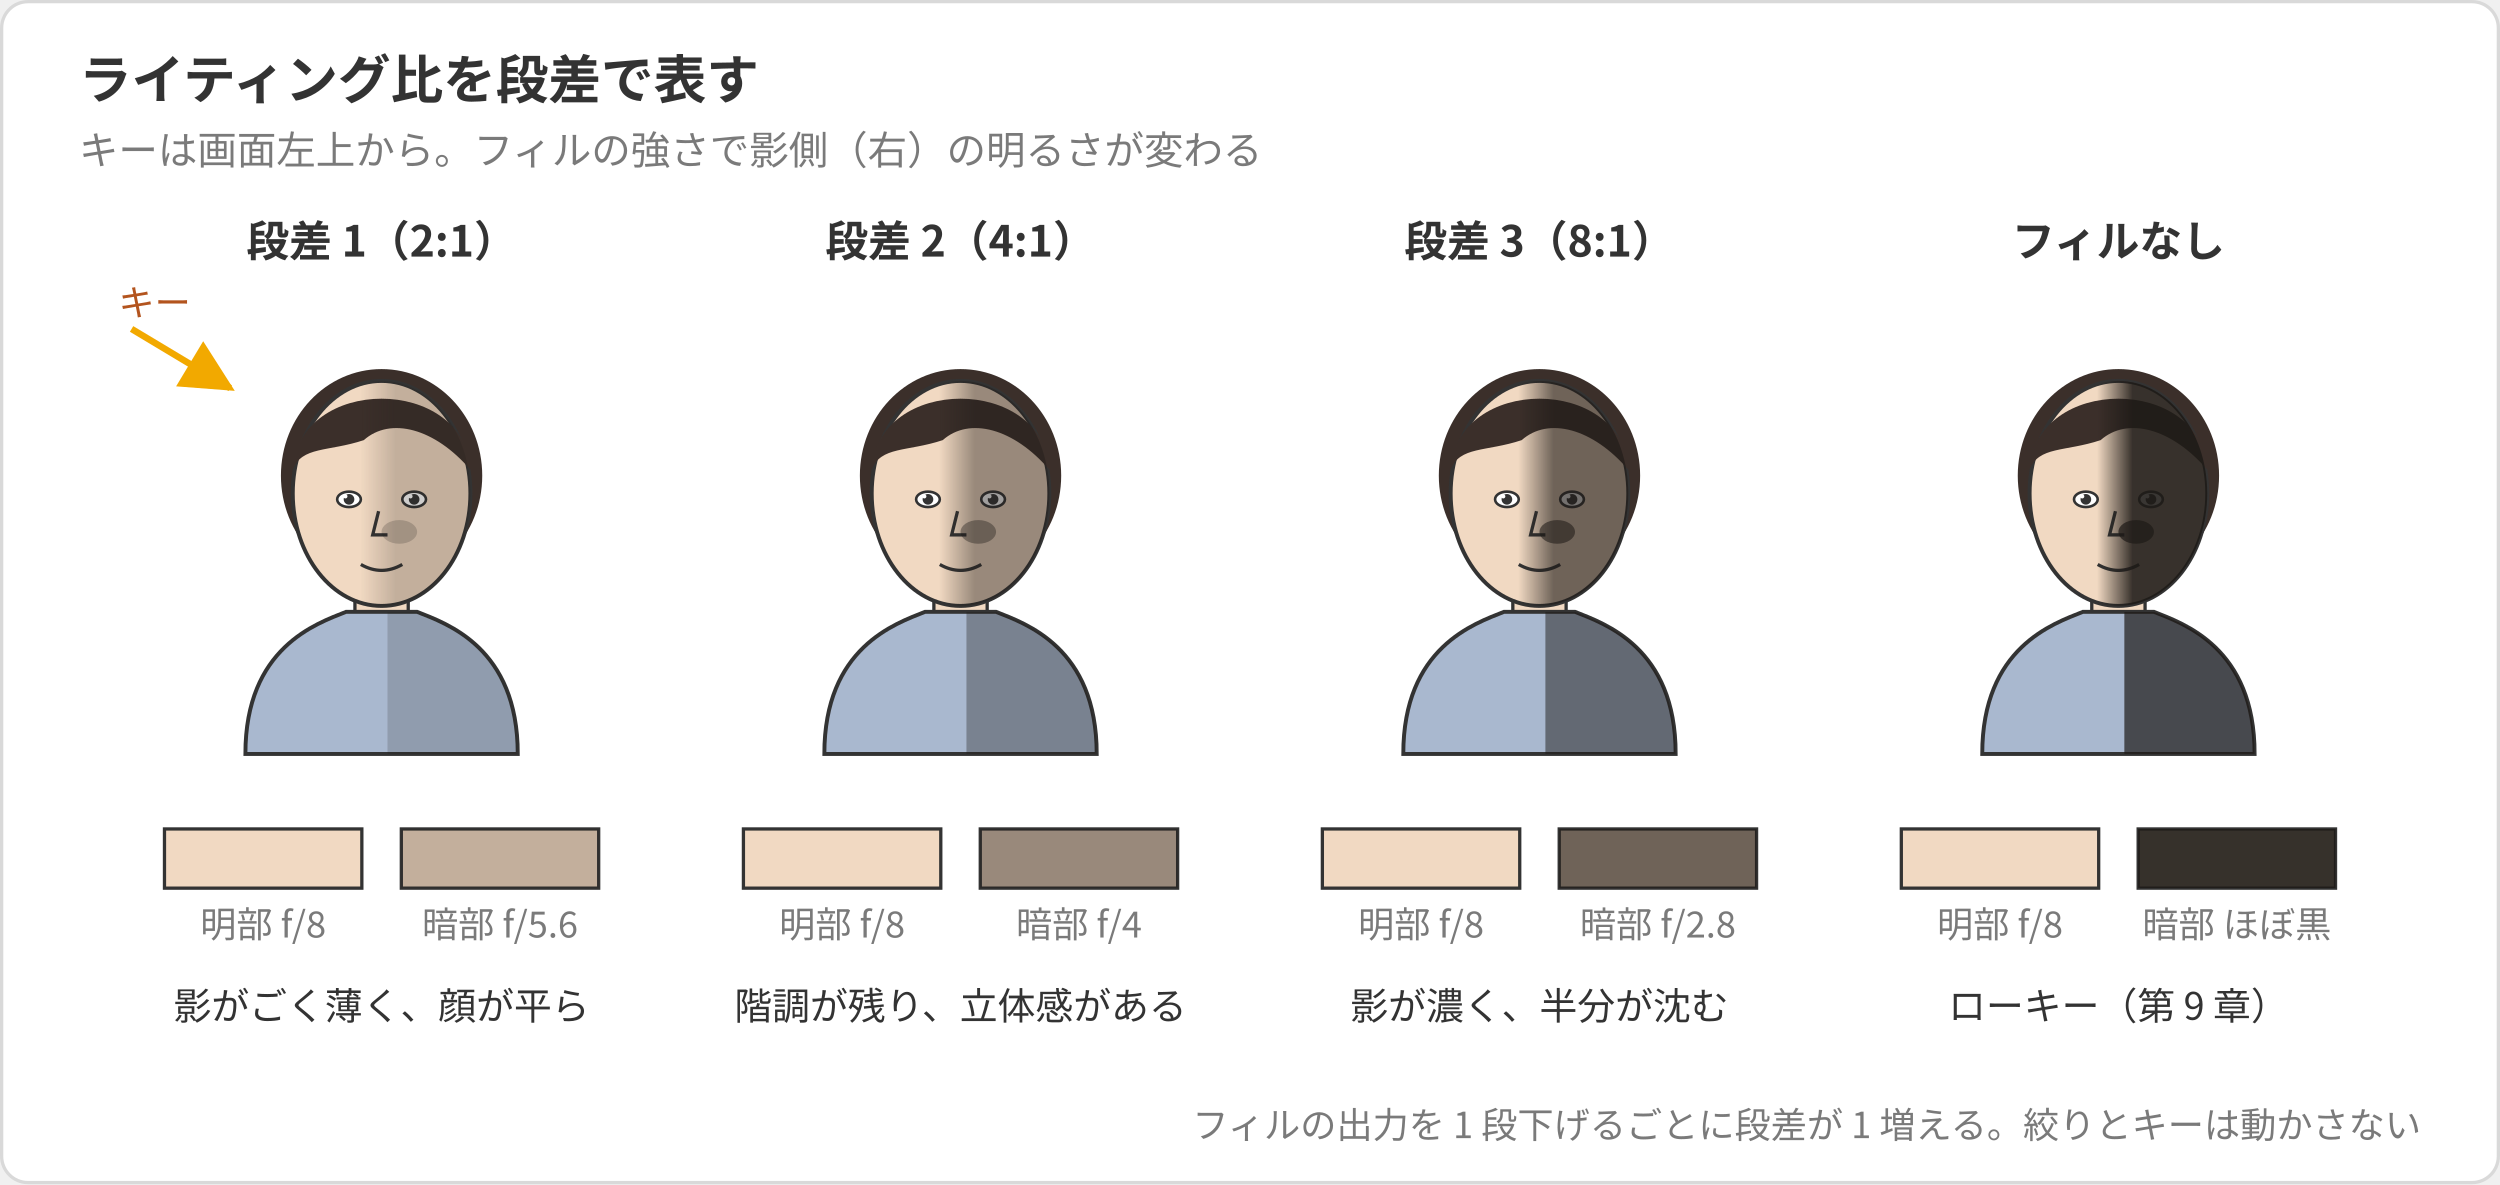
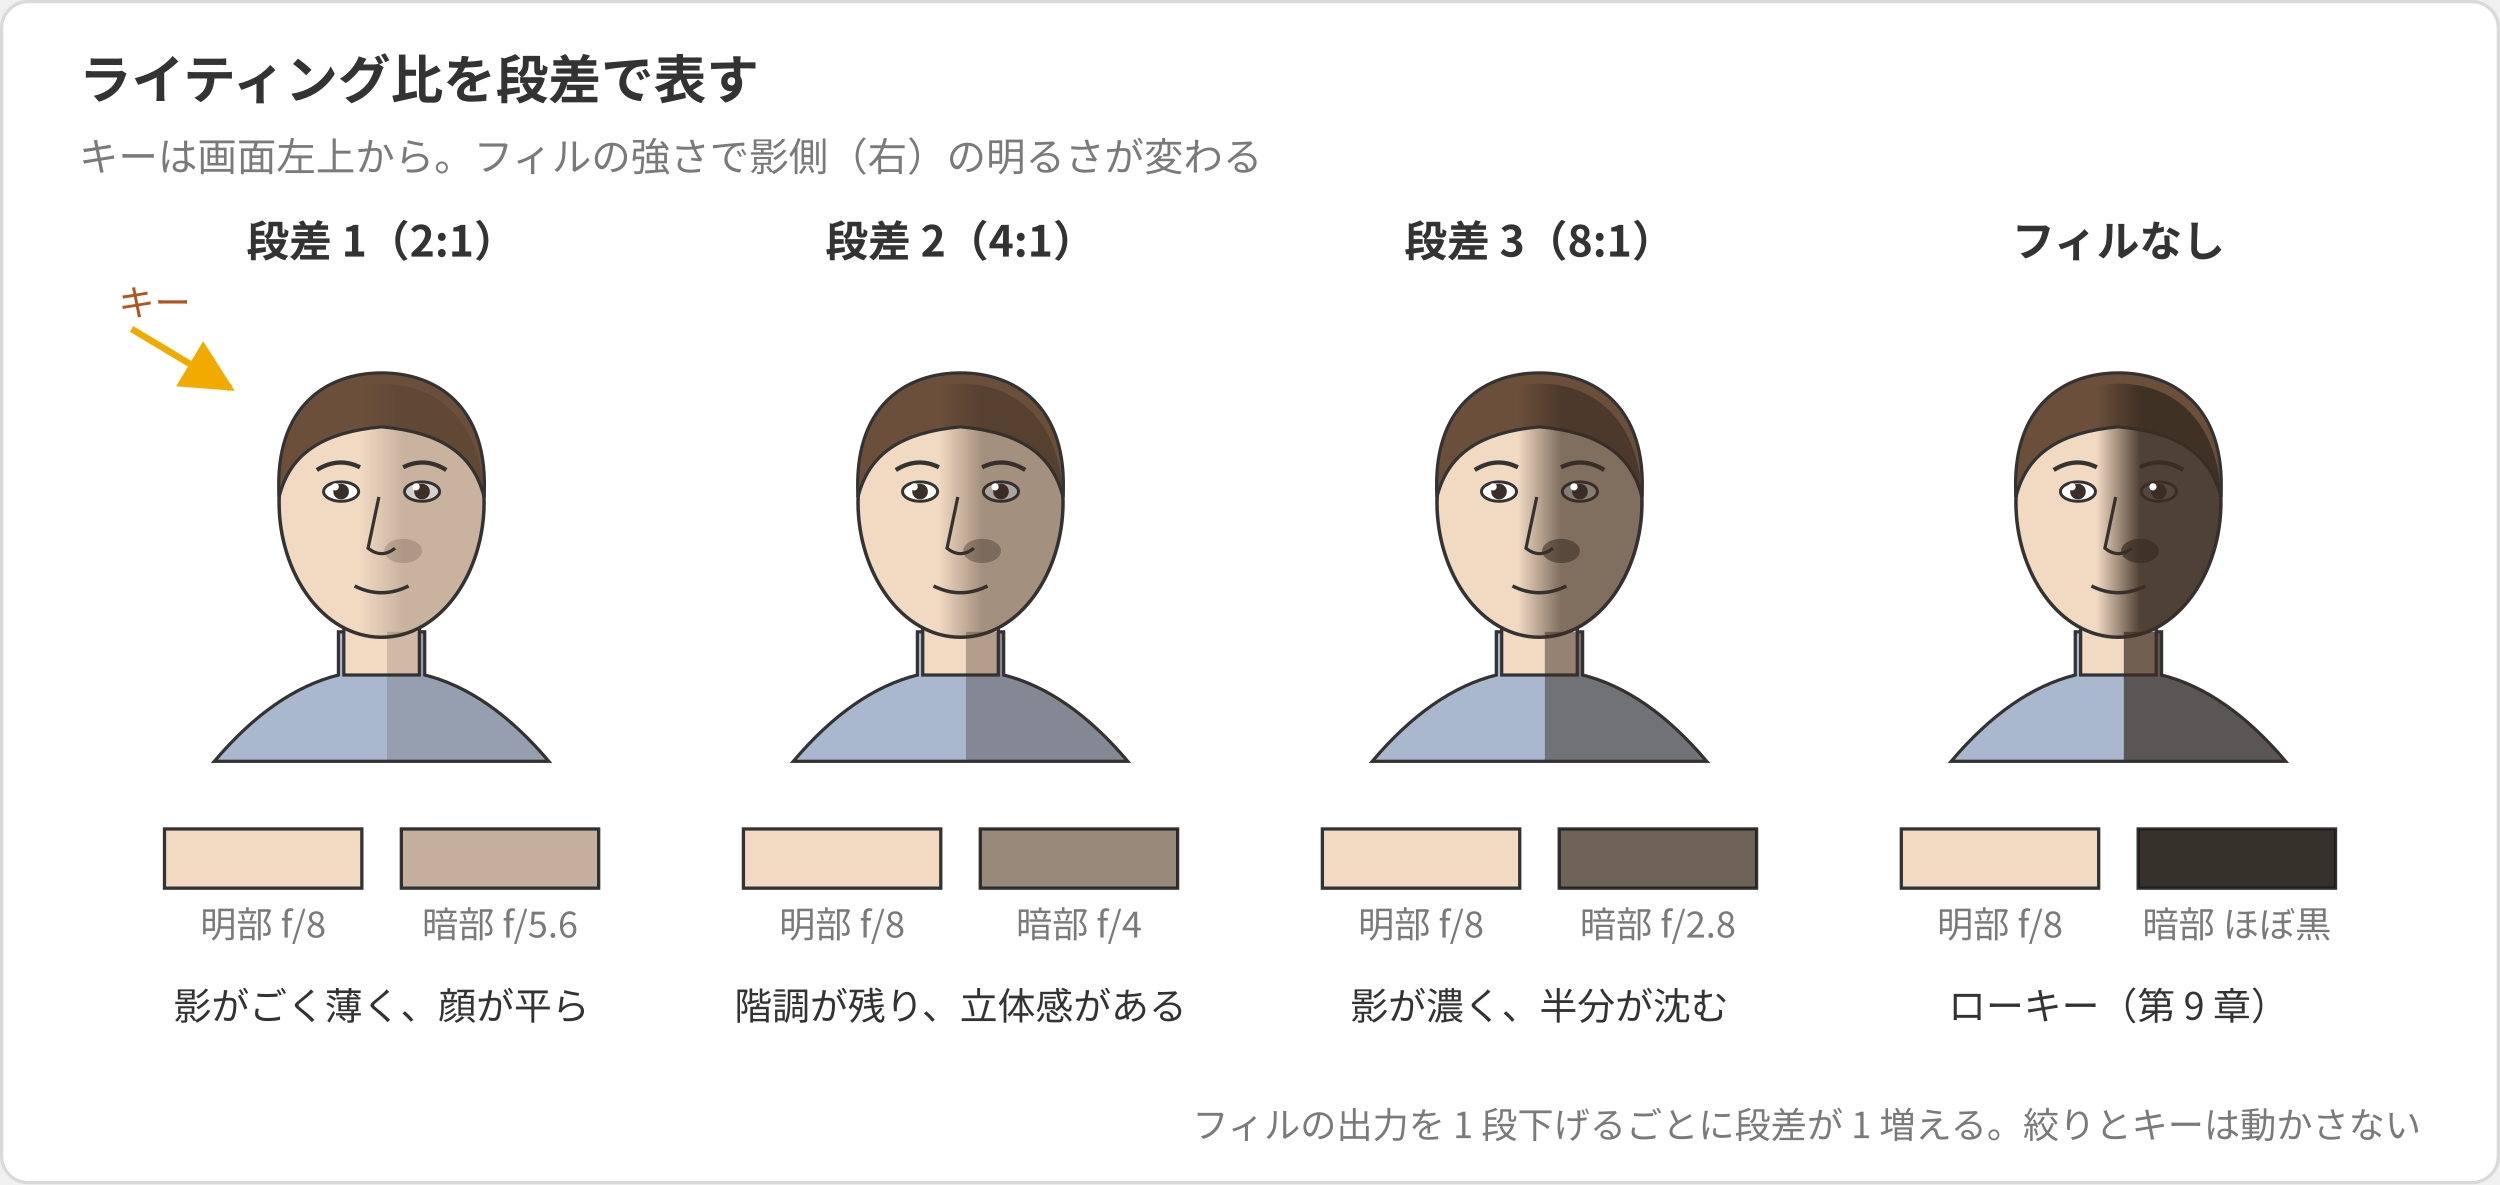
<svg xmlns="http://www.w3.org/2000/svg" viewBox="0 0 760 360" width="760" height="360" role="img" aria-label="ライティング比を段差で表す">
  <defs>
-     <marker id="arrow" viewBox="0 0 10 10" refX="9" refY="5" markerWidth="8" markerHeight="8" orient="auto-start-reverse">
-       <path d="M0,0 L10,5 L0,10 Z" fill="#7a7a7a" />
-     </marker>
-     <marker id="arrow-ink" viewBox="0 0 10 10" refX="9" refY="5" markerWidth="8" markerHeight="8" orient="auto-start-reverse">
-       <path d="M0,0 L10,5 L0,10 Z" fill="#333333" />
-     </marker>
-     <marker id="arrow-light" viewBox="0 0 10 10" refX="9" refY="5" markerWidth="8" markerHeight="8" orient="auto-start-reverse">
-       <path d="M0,0 L10,5 L0,10 Z" fill="#f2a900" />
-     </marker>
-     <marker id="arrow-brown" viewBox="0 0 10 10" refX="9" refY="5" markerWidth="8" markerHeight="8" orient="auto-start-reverse">
-       <path d="M0,0 L10,5 L0,10 Z" fill="#b3541e" />
-     </marker>
    <filter id="blur" x="-30%" y="-30%" width="160%" height="160%">
      <feGaussianBlur stdDeviation="4" />
    </filter>
+     <clipPath id="face1">
+       <path d="M0,-48 C24,-48 38,-30 38,-4 C38,22 22,46 0,46 C-22,46 -38,22 -38,-4 C-38,-30 -24,-48 0,-48 Z" />
+     </clipPath>
+     <clipPath id="body2">
+       <path d="M-62,92 Q-40,66 -16,60 L-16,44 L16,44 L16,60 Q40,66 62,92 Z" />
+     </clipPath>
+     <linearGradient id="grad3" x1="0" y1="0" x2="1" y2="0">
+       <stop offset="0.4" stop-color="#3a2c22" stop-opacity="0" />
+       <stop offset="0.6" stop-color="#3a2c22" stop-opacity="0.22" />
+       <stop offset="1" stop-color="#3a2c22" stop-opacity="0.22" />
+     </linearGradient>
+     <clipPath id="face4">
+       <path d="M0,-48 C24,-48 38,-30 38,-4 C38,22 22,46 0,46 C-22,46 -38,22 -38,-4 C-38,-30 -24,-48 0,-48 Z" />
+     </clipPath>
+     <clipPath id="body5">
+       <path d="M-62,92 Q-40,66 -16,60 L-16,44 L16,44 L16,60 Q40,66 62,92 Z" />
+     </clipPath>
+     <linearGradient id="grad6" x1="0" y1="0" x2="1" y2="0">
+       <stop offset="0.4" stop-color="#3a2c22" stop-opacity="0" />
+       <stop offset="0.6" stop-color="#3a2c22" stop-opacity="0.42" />
+       <stop offset="1" stop-color="#3a2c22" stop-opacity="0.42" />
+     </linearGradient>
+     <clipPath id="face7">
+       <path d="M0,-48 C24,-48 38,-30 38,-4 C38,22 22,46 0,46 C-22,46 -38,22 -38,-4 C-38,-30 -24,-48 0,-48 Z" />
+     </clipPath>
+     <clipPath id="body8">
+       <path d="M-62,92 Q-40,66 -16,60 L-16,44 L16,44 L16,60 Q40,66 62,92 Z" />
+     </clipPath>
+     <linearGradient id="grad9" x1="0" y1="0" x2="1" y2="0">
+       <stop offset="0.4" stop-color="#3a2c22" stop-opacity="0" />
+       <stop offset="0.6" stop-color="#3a2c22" stop-opacity="0.62" />
+       <stop offset="1" stop-color="#3a2c22" stop-opacity="0.62" />
+     </linearGradient>
+     <clipPath id="face10">
+       <path d="M0,-48 C24,-48 38,-30 38,-4 C38,22 22,46 0,46 C-22,46 -38,22 -38,-4 C-38,-30 -24,-48 0,-48 Z" />
+     </clipPath>
+     <clipPath id="body11">
+       <path d="M-62,92 Q-40,66 -16,60 L-16,44 L16,44 L16,60 Q40,66 62,92 Z" />
+     </clipPath>
+     <linearGradient id="grad12" x1="0" y1="0" x2="1" y2="0">
+       <stop offset="0.4" stop-color="#3a2c22" stop-opacity="0" />
+       <stop offset="0.6" stop-color="#3a2c22" stop-opacity="0.88" />
+       <stop offset="1" stop-color="#3a2c22" stop-opacity="0.88" />
+     </linearGradient>
+     <marker id="arrow13" viewBox="0 0 10 10" refX="9" refY="5" markerWidth="8" markerHeight="8" orient="auto-start-reverse">
+       <path d="M0,0 L10,5 L0,10 Z" fill="#f2a900" />
+     </marker>
  </defs>
  <rect x="0.5" y="0.5" width="759" height="359" rx="8" fill="#ffffff" stroke="#d9d9d9" />
  <text x="24.0" y="30.0" font-family="'Noto Sans JP','Noto Sans CJK JP','Hiragino Sans','Yu Gothic','Meiryo',sans-serif" font-size="16" text-anchor="start" fill="#333333" font-weight="bold">
    <tspan x="24.0" dy="0">ライティング比を段差で表す</tspan>
  </text>
-   <text x="24.0" y="50.0" font-family="'Noto Sans JP','Noto Sans CJK JP','Hiragino Sans','Yu Gothic','Meiryo',sans-serif" font-size="12" text-anchor="start" fill="#7a7a7a" font-weight="normal">
+   <text x="24.0" y="52.0" font-family="'Noto Sans JP','Noto Sans CJK JP','Hiragino Sans','Yu Gothic','Meiryo',sans-serif" font-size="12" text-anchor="start" fill="#7a7a7a" font-weight="normal">
    <tspan x="24.0" dy="0">キーは画面左上から。フィルの強さで影側（右）の明るさが変わる</tspan>
  </text>
  <text x="116.0" y="78.0" font-family="'Noto Sans JP','Noto Sans CJK JP','Hiragino Sans','Yu Gothic','Meiryo',sans-serif" font-size="13" text-anchor="middle" fill="#333333" font-weight="bold">
    <tspan x="116.0" dy="0">段差 1（2:1）</tspan>
  </text>
-   <g transform="translate(116.0,150.0)">
-     <defs>
-       <clipPath id="facer0">
-         <ellipse cx="0" cy="0" rx="27.0" ry="34.2" />
-       </clipPath>
-       <linearGradient id="gradr0" x1="0" y1="0" x2="1" y2="0">
-         <stop offset="0.38" stop-color="#1e1a17" stop-opacity="0" />
-         <stop offset="0.58" stop-color="#1e1a17" stop-opacity="0.22" />
-         <stop offset="1" stop-color="#1e1a17" stop-opacity="0.22" />
-       </linearGradient>
-       <clipPath id="bodyr0">
-         <path d="M-41.4,79.2 C-41.4,46.8 -19.8,39.6 -10.8,36.0 L10.8,36.0 C19.8,39.6 41.4,46.8 41.4,79.2 Z" />
-       </clipPath>
-     </defs>
-     <rect x="-8.1" y="25.2" width="16.2" height="14.4" fill="#f1d9c2" stroke="#333333" stroke-width="1" />
-     <path d="M-41.4,79.2 C-41.4,46.8 -19.8,39.6 -10.8,36.0 L10.8,36.0 C19.8,39.6 41.4,46.8 41.4,79.2 Z" fill="#a9b8cf" stroke="#333333" stroke-width="1.2" />
-     <ellipse cx="0" cy="-5.4" rx="30.6" ry="32.4" fill="#3b2f2a" />
-     <ellipse cx="0" cy="0" rx="27.0" ry="34.2" fill="#f1d9c2" stroke="#333333" stroke-width="1.2" />
-     <path d="M-27.0,-7.2 C-25.2,-36.0 25.2,-36.0 27.0,-7.2 C16.2,-19.8 2.7,-23.4 -5.4,-16.2 C-16.2,-12.6 -24.3,-14.4 -27.0,-7.2 Z" fill="#3b2f2a" />
-     <ellipse cx="-9.9" cy="1.8" rx="3.6" ry="2.34" fill="#fff" stroke="#333333" stroke-width="0.8" />
-     <circle cx="-9.9" cy="1.8" r="1.62" fill="#333333" />
-     <circle cx="-11.0" cy="0.9" r="0.63" fill="#fff" />
-     <ellipse cx="9.9" cy="1.8" rx="3.6" ry="2.34" fill="#fff" stroke="#333333" stroke-width="0.8" />
-     <circle cx="9.9" cy="1.8" r="1.62" fill="#333333" />
-     <circle cx="8.8" cy="0.9" r="0.63" fill="#fff" />
-     <path d="M-0.9,5.4 L-2.7,12.6 L1.8,12.6" fill="none" stroke="#333333" stroke-width="1" />
-     <path d="M-6.3,21.6 Q0,25.2 6.3,21.6" fill="none" stroke="#333333" stroke-width="1" />
-     <ellipse cx="5.4" cy="11.7" rx="5.4" ry="3.6" fill="#1e1a17" opacity="0.20" />
-     <rect x="-27.0" y="-34.2" width="54.0" height="68.4" fill="url(#gradr0)" clip-path="url(#facer0)" />
-     <rect x="1.8" y="36.0" width="41.4" height="45.0" fill="#1e1a17" opacity="0.18" clip-path="url(#bodyr0)" />
-   </g>
-   <rect x="50.0" y="252" width="60" height="18" fill="#f1d9c2" stroke="#333333" stroke-width="1" />
-   <rect x="122.0" y="252" width="60" height="18" fill="#f1d9c2" stroke="#333333" stroke-width="1" />
-   <rect x="122.0" y="252" width="60" height="18" fill="#1e1a17" opacity="0.22" />
+   <g transform="translate(116.0,156.0) scale(0.82)">
+     <path d="M-62,92 Q-40,66 -16,60 L-16,44 L16,44 L16,60 Q40,66 62,92 Z" fill="#a9b8cf" stroke="#333333" stroke-width="1.2" />
+     <rect x="-14" y="30" width="28" height="30" fill="#f1d9c2" stroke="#333333" stroke-width="1.2" />
+     <path d="M0,-48 C24,-48 38,-30 38,-4 C38,22 22,46 0,46 C-22,46 -38,22 -38,-4 C-38,-30 -24,-48 0,-48 Z" fill="#f1d9c2" stroke="#333333" stroke-width="1.3" />
+     <path d="M-38,-6 C-40,-40 -20,-52 0,-52 C20,-52 40,-40 38,-6 C34,-22 22,-30 0,-32 C-22,-30 -34,-22 -38,-6 Z" fill="#6b4f3a" stroke="#333333" stroke-width="1.2" />
+     <path d="M-24,-16 Q-16,-21 -8,-17" fill="none" stroke="#333333" stroke-width="1.6" />
+     <path d="M8,-17 Q16,-21 24,-16" fill="none" stroke="#333333" stroke-width="1.6" />
+     <ellipse cx="-15" cy="-8" rx="6.5" ry="3.6" fill="#fff" stroke="#333333" stroke-width="1.1" />
+     <circle cx="-15" cy="-8" r="2.9" fill="#3b2f2a" />
+     <ellipse cx="15" cy="-8" rx="6.5" ry="3.6" fill="#fff" stroke="#333333" stroke-width="1.1" />
+     <circle cx="15" cy="-8" r="2.9" fill="#3b2f2a" />
+     <path d="M-1,-6 L-5,13 Q0,17 5,13" fill="none" stroke="#333333" stroke-width="1.2" />
+     <path d="M-10,27 Q0,32 10,27" fill="none" stroke="#333333" stroke-width="1.3" />
+   </g>
+   <g clip-path="url(#face1)" transform="translate(116.0,156.0) scale(0.82)">
+     <rect x="-40" y="-60" width="80" height="120" fill="url(#grad3)" />
+     <ellipse cx="8" cy="14" rx="7" ry="4.5" fill="#3a2c22" opacity="0.20" />
+   </g>
+   <g clip-path="url(#body2)" transform="translate(116.0,156.0) scale(0.82)">
+     <rect x="2" y="40" width="70" height="60" fill="#3a2c22" opacity="0.18" />
+   </g>
+   <circle cx="101.9" cy="148.0" r="1.1" fill="#fff" />
+   <circle cx="126.5" cy="148.0" r="1.1" fill="#fff" />
+   <rect x="50.0" y="252.0" width="60.0" height="18.0" rx="0" fill="#f1d9c2" stroke="#333333" stroke-width="1" />
+   <rect x="122.0" y="252.0" width="60.0" height="18.0" rx="0" fill="#f1d9c2" stroke="#333333" stroke-width="1" />
+   <rect x="122.0" y="252.0" width="60.0" height="18.0" rx="0" fill="#1e1a17" stroke="none" stroke-width="0" opacity="0.22" />
  <text x="80.0" y="285.0" font-family="'Noto Sans JP','Noto Sans CJK JP','Hiragino Sans','Yu Gothic','Meiryo',sans-serif" font-size="11" text-anchor="middle" fill="#7a7a7a" font-weight="normal">
    <tspan x="80.0" dy="0">明部 f/8</tspan>
  </text>
  <text x="152.0" y="285.0" font-family="'Noto Sans JP','Noto Sans CJK JP','Hiragino Sans','Yu Gothic','Meiryo',sans-serif" font-size="11" text-anchor="middle" fill="#7a7a7a" font-weight="normal">
    <tspan x="152.0" dy="0">暗部 f/5.6</tspan>
  </text>
  <text x="116.0" y="310.0" font-family="'Noto Sans JP','Noto Sans CJK JP','Hiragino Sans','Yu Gothic','Meiryo',sans-serif" font-size="11.5" text-anchor="middle" fill="#333333" font-weight="normal">
    <tspan x="116.0" dy="0">影がごく薄く、顔が平ら</tspan>
  </text>
  <text x="292.0" y="78.0" font-family="'Noto Sans JP','Noto Sans CJK JP','Hiragino Sans','Yu Gothic','Meiryo',sans-serif" font-size="13" text-anchor="middle" fill="#333333" font-weight="bold">
    <tspan x="292.0" dy="0">段差 2（4:1）</tspan>
  </text>
-   <g transform="translate(292.0,150.0)">
-     <defs>
-       <clipPath id="facer1">
-         <ellipse cx="0" cy="0" rx="27.0" ry="34.2" />
-       </clipPath>
-       <linearGradient id="gradr1" x1="0" y1="0" x2="1" y2="0">
-         <stop offset="0.38" stop-color="#1e1a17" stop-opacity="0" />
-         <stop offset="0.58" stop-color="#1e1a17" stop-opacity="0.42" />
-         <stop offset="1" stop-color="#1e1a17" stop-opacity="0.42" />
-       </linearGradient>
-       <clipPath id="bodyr1">
-         <path d="M-41.4,79.2 C-41.4,46.8 -19.8,39.6 -10.8,36.0 L10.8,36.0 C19.8,39.6 41.4,46.8 41.4,79.2 Z" />
-       </clipPath>
-     </defs>
-     <rect x="-8.1" y="25.2" width="16.2" height="14.4" fill="#f1d9c2" stroke="#333333" stroke-width="1" />
-     <path d="M-41.4,79.2 C-41.4,46.8 -19.8,39.6 -10.8,36.0 L10.8,36.0 C19.8,39.6 41.4,46.8 41.4,79.2 Z" fill="#a9b8cf" stroke="#333333" stroke-width="1.2" />
-     <ellipse cx="0" cy="-5.4" rx="30.6" ry="32.4" fill="#3b2f2a" />
-     <ellipse cx="0" cy="0" rx="27.0" ry="34.2" fill="#f1d9c2" stroke="#333333" stroke-width="1.2" />
-     <path d="M-27.0,-7.2 C-25.2,-36.0 25.2,-36.0 27.0,-7.2 C16.2,-19.8 2.7,-23.4 -5.4,-16.2 C-16.2,-12.6 -24.3,-14.4 -27.0,-7.2 Z" fill="#3b2f2a" />
-     <ellipse cx="-9.9" cy="1.8" rx="3.6" ry="2.34" fill="#fff" stroke="#333333" stroke-width="0.8" />
-     <circle cx="-9.9" cy="1.8" r="1.62" fill="#333333" />
-     <circle cx="-11.0" cy="0.9" r="0.63" fill="#fff" />
-     <ellipse cx="9.9" cy="1.8" rx="3.6" ry="2.34" fill="#fff" stroke="#333333" stroke-width="0.8" />
-     <circle cx="9.9" cy="1.8" r="1.62" fill="#333333" />
-     <circle cx="8.8" cy="0.9" r="0.63" fill="#fff" />
-     <path d="M-0.9,5.4 L-2.7,12.6 L1.8,12.6" fill="none" stroke="#333333" stroke-width="1" />
-     <path d="M-6.3,21.6 Q0,25.2 6.3,21.6" fill="none" stroke="#333333" stroke-width="1" />
-     <ellipse cx="5.4" cy="11.7" rx="5.4" ry="3.6" fill="#1e1a17" opacity="0.38" />
-     <rect x="-27.0" y="-34.2" width="54.0" height="68.4" fill="url(#gradr1)" clip-path="url(#facer1)" />
-     <rect x="1.8" y="36.0" width="41.4" height="45.0" fill="#1e1a17" opacity="0.34" clip-path="url(#bodyr1)" />
-   </g>
-   <rect x="226.0" y="252" width="60" height="18" fill="#f1d9c2" stroke="#333333" stroke-width="1" />
-   <rect x="298.0" y="252" width="60" height="18" fill="#f1d9c2" stroke="#333333" stroke-width="1" />
-   <rect x="298.0" y="252" width="60" height="18" fill="#1e1a17" opacity="0.42" />
+   <g transform="translate(292.0,156.0) scale(0.82)">
+     <path d="M-62,92 Q-40,66 -16,60 L-16,44 L16,44 L16,60 Q40,66 62,92 Z" fill="#a9b8cf" stroke="#333333" stroke-width="1.2" />
+     <rect x="-14" y="30" width="28" height="30" fill="#f1d9c2" stroke="#333333" stroke-width="1.2" />
+     <path d="M0,-48 C24,-48 38,-30 38,-4 C38,22 22,46 0,46 C-22,46 -38,22 -38,-4 C-38,-30 -24,-48 0,-48 Z" fill="#f1d9c2" stroke="#333333" stroke-width="1.3" />
+     <path d="M-38,-6 C-40,-40 -20,-52 0,-52 C20,-52 40,-40 38,-6 C34,-22 22,-30 0,-32 C-22,-30 -34,-22 -38,-6 Z" fill="#6b4f3a" stroke="#333333" stroke-width="1.2" />
+     <path d="M-24,-16 Q-16,-21 -8,-17" fill="none" stroke="#333333" stroke-width="1.6" />
+     <path d="M8,-17 Q16,-21 24,-16" fill="none" stroke="#333333" stroke-width="1.6" />
+     <ellipse cx="-15" cy="-8" rx="6.5" ry="3.6" fill="#fff" stroke="#333333" stroke-width="1.1" />
+     <circle cx="-15" cy="-8" r="2.9" fill="#3b2f2a" />
+     <ellipse cx="15" cy="-8" rx="6.5" ry="3.6" fill="#fff" stroke="#333333" stroke-width="1.1" />
+     <circle cx="15" cy="-8" r="2.9" fill="#3b2f2a" />
+     <path d="M-1,-6 L-5,13 Q0,17 5,13" fill="none" stroke="#333333" stroke-width="1.2" />
+     <path d="M-10,27 Q0,32 10,27" fill="none" stroke="#333333" stroke-width="1.3" />
+   </g>
+   <g clip-path="url(#face4)" transform="translate(292.0,156.0) scale(0.82)">
+     <rect x="-40" y="-60" width="80" height="120" fill="url(#grad6)" />
+     <ellipse cx="8" cy="14" rx="7" ry="4.5" fill="#3a2c22" opacity="0.38" />
+   </g>
+   <g clip-path="url(#body5)" transform="translate(292.0,156.0) scale(0.82)">
+     <rect x="2" y="40" width="70" height="60" fill="#3a2c22" opacity="0.34" />
+   </g>
+   <circle cx="277.9" cy="148.0" r="1.1" fill="#fff" />
+   <circle cx="302.5" cy="148.0" r="1.1" fill="#fff" />
+   <rect x="226.0" y="252.0" width="60.0" height="18.0" rx="0" fill="#f1d9c2" stroke="#333333" stroke-width="1" />
+   <rect x="298.0" y="252.0" width="60.0" height="18.0" rx="0" fill="#f1d9c2" stroke="#333333" stroke-width="1" />
+   <rect x="298.0" y="252.0" width="60.0" height="18.0" rx="0" fill="#1e1a17" stroke="none" stroke-width="0" opacity="0.42" />
  <text x="256.0" y="285.0" font-family="'Noto Sans JP','Noto Sans CJK JP','Hiragino Sans','Yu Gothic','Meiryo',sans-serif" font-size="11" text-anchor="middle" fill="#7a7a7a" font-weight="normal">
    <tspan x="256.0" dy="0">明部 f/8</tspan>
  </text>
  <text x="328.0" y="285.0" font-family="'Noto Sans JP','Noto Sans CJK JP','Hiragino Sans','Yu Gothic','Meiryo',sans-serif" font-size="11" text-anchor="middle" fill="#7a7a7a" font-weight="normal">
    <tspan x="328.0" dy="0">暗部 f/4</tspan>
  </text>
  <text x="292.0" y="310.0" font-family="'Noto Sans JP','Noto Sans CJK JP','Hiragino Sans','Yu Gothic','Meiryo',sans-serif" font-size="11.5" text-anchor="middle" fill="#333333" font-weight="normal">
    <tspan x="292.0" dy="0">階調が残り、立体感がある</tspan>
  </text>
  <text x="468.0" y="78.0" font-family="'Noto Sans JP','Noto Sans CJK JP','Hiragino Sans','Yu Gothic','Meiryo',sans-serif" font-size="13" text-anchor="middle" fill="#333333" font-weight="bold">
    <tspan x="468.0" dy="0">段差 3（8:1）</tspan>
  </text>
-   <g transform="translate(468.0,150.0)">
-     <defs>
-       <clipPath id="facer2">
-         <ellipse cx="0" cy="0" rx="27.0" ry="34.2" />
-       </clipPath>
-       <linearGradient id="gradr2" x1="0" y1="0" x2="1" y2="0">
-         <stop offset="0.38" stop-color="#1e1a17" stop-opacity="0" />
-         <stop offset="0.58" stop-color="#1e1a17" stop-opacity="0.62" />
-         <stop offset="1" stop-color="#1e1a17" stop-opacity="0.62" />
-       </linearGradient>
-       <clipPath id="bodyr2">
-         <path d="M-41.4,79.2 C-41.4,46.8 -19.8,39.6 -10.8,36.0 L10.8,36.0 C19.8,39.6 41.4,46.8 41.4,79.2 Z" />
-       </clipPath>
-     </defs>
-     <rect x="-8.1" y="25.2" width="16.2" height="14.4" fill="#f1d9c2" stroke="#333333" stroke-width="1" />
-     <path d="M-41.4,79.2 C-41.4,46.8 -19.8,39.6 -10.8,36.0 L10.8,36.0 C19.8,39.6 41.4,46.8 41.4,79.2 Z" fill="#a9b8cf" stroke="#333333" stroke-width="1.2" />
-     <ellipse cx="0" cy="-5.4" rx="30.6" ry="32.4" fill="#3b2f2a" />
-     <ellipse cx="0" cy="0" rx="27.0" ry="34.2" fill="#f1d9c2" stroke="#333333" stroke-width="1.2" />
-     <path d="M-27.0,-7.2 C-25.2,-36.0 25.2,-36.0 27.0,-7.2 C16.2,-19.8 2.7,-23.4 -5.4,-16.2 C-16.2,-12.6 -24.3,-14.4 -27.0,-7.2 Z" fill="#3b2f2a" />
-     <ellipse cx="-9.9" cy="1.8" rx="3.6" ry="2.34" fill="#fff" stroke="#333333" stroke-width="0.8" />
-     <circle cx="-9.9" cy="1.8" r="1.62" fill="#333333" />
-     <circle cx="-11.0" cy="0.9" r="0.63" fill="#fff" />
-     <ellipse cx="9.9" cy="1.8" rx="3.6" ry="2.34" fill="#fff" stroke="#333333" stroke-width="0.8" />
-     <circle cx="9.9" cy="1.8" r="1.62" fill="#333333" />
-     <circle cx="8.8" cy="0.9" r="0.63" fill="#fff" />
-     <path d="M-0.9,5.4 L-2.7,12.6 L1.8,12.6" fill="none" stroke="#333333" stroke-width="1" />
-     <path d="M-6.3,21.6 Q0,25.2 6.3,21.6" fill="none" stroke="#333333" stroke-width="1" />
-     <ellipse cx="5.4" cy="11.7" rx="5.4" ry="3.6" fill="#1e1a17" opacity="0.56" />
-     <rect x="-27.0" y="-34.2" width="54.0" height="68.4" fill="url(#gradr2)" clip-path="url(#facer2)" />
-     <rect x="1.8" y="36.0" width="41.4" height="45.0" fill="#1e1a17" opacity="0.50" clip-path="url(#bodyr2)" />
-   </g>
-   <rect x="402.0" y="252" width="60" height="18" fill="#f1d9c2" stroke="#333333" stroke-width="1" />
-   <rect x="474.0" y="252" width="60" height="18" fill="#f1d9c2" stroke="#333333" stroke-width="1" />
-   <rect x="474.0" y="252" width="60" height="18" fill="#1e1a17" opacity="0.62" />
+   <g transform="translate(468.0,156.0) scale(0.82)">
+     <path d="M-62,92 Q-40,66 -16,60 L-16,44 L16,44 L16,60 Q40,66 62,92 Z" fill="#a9b8cf" stroke="#333333" stroke-width="1.2" />
+     <rect x="-14" y="30" width="28" height="30" fill="#f1d9c2" stroke="#333333" stroke-width="1.2" />
+     <path d="M0,-48 C24,-48 38,-30 38,-4 C38,22 22,46 0,46 C-22,46 -38,22 -38,-4 C-38,-30 -24,-48 0,-48 Z" fill="#f1d9c2" stroke="#333333" stroke-width="1.3" />
+     <path d="M-38,-6 C-40,-40 -20,-52 0,-52 C20,-52 40,-40 38,-6 C34,-22 22,-30 0,-32 C-22,-30 -34,-22 -38,-6 Z" fill="#6b4f3a" stroke="#333333" stroke-width="1.2" />
+     <path d="M-24,-16 Q-16,-21 -8,-17" fill="none" stroke="#333333" stroke-width="1.6" />
+     <path d="M8,-17 Q16,-21 24,-16" fill="none" stroke="#333333" stroke-width="1.6" />
+     <ellipse cx="-15" cy="-8" rx="6.5" ry="3.6" fill="#fff" stroke="#333333" stroke-width="1.1" />
+     <circle cx="-15" cy="-8" r="2.9" fill="#3b2f2a" />
+     <ellipse cx="15" cy="-8" rx="6.5" ry="3.6" fill="#fff" stroke="#333333" stroke-width="1.1" />
+     <circle cx="15" cy="-8" r="2.9" fill="#3b2f2a" />
+     <path d="M-1,-6 L-5,13 Q0,17 5,13" fill="none" stroke="#333333" stroke-width="1.2" />
+     <path d="M-10,27 Q0,32 10,27" fill="none" stroke="#333333" stroke-width="1.3" />
+   </g>
+   <g clip-path="url(#face7)" transform="translate(468.0,156.0) scale(0.82)">
+     <rect x="-40" y="-60" width="80" height="120" fill="url(#grad9)" />
+     <ellipse cx="8" cy="14" rx="7" ry="4.5" fill="#3a2c22" opacity="0.56" />
+   </g>
+   <g clip-path="url(#body8)" transform="translate(468.0,156.0) scale(0.82)">
+     <rect x="2" y="40" width="70" height="60" fill="#3a2c22" opacity="0.50" />
+   </g>
+   <circle cx="453.9" cy="148.0" r="1.1" fill="#fff" />
+   <circle cx="478.5" cy="148.0" r="1.1" fill="#fff" />
+   <rect x="402.0" y="252.0" width="60.0" height="18.0" rx="0" fill="#f1d9c2" stroke="#333333" stroke-width="1" />
+   <rect x="474.0" y="252.0" width="60.0" height="18.0" rx="0" fill="#f1d9c2" stroke="#333333" stroke-width="1" />
+   <rect x="474.0" y="252.0" width="60.0" height="18.0" rx="0" fill="#1e1a17" stroke="none" stroke-width="0" opacity="0.62" />
  <text x="432.0" y="285.0" font-family="'Noto Sans JP','Noto Sans CJK JP','Hiragino Sans','Yu Gothic','Meiryo',sans-serif" font-size="11" text-anchor="middle" fill="#7a7a7a" font-weight="normal">
    <tspan x="432.0" dy="0">明部 f/8</tspan>
  </text>
  <text x="504.0" y="285.0" font-family="'Noto Sans JP','Noto Sans CJK JP','Hiragino Sans','Yu Gothic','Meiryo',sans-serif" font-size="11" text-anchor="middle" fill="#7a7a7a" font-weight="normal">
    <tspan x="504.0" dy="0">暗部 f/2.8</tspan>
  </text>
  <text x="468.0" y="310.0" font-family="'Noto Sans JP','Noto Sans CJK JP','Hiragino Sans','Yu Gothic','Meiryo',sans-serif" font-size="11.5" text-anchor="middle" fill="#333333" font-weight="normal">
    <tspan x="468.0" dy="0">影が濃く、半分が沈む</tspan>
  </text>
  <text x="644.0" y="78.0" font-family="'Noto Sans JP','Noto Sans CJK JP','Hiragino Sans','Yu Gothic','Meiryo',sans-serif" font-size="13" text-anchor="middle" fill="#333333" font-weight="bold">
    <tspan x="644.0" dy="0">フィルなし</tspan>
  </text>
-   <g transform="translate(644.0,150.0)">
-     <defs>
-       <clipPath id="facer3">
-         <ellipse cx="0" cy="0" rx="27.0" ry="34.2" />
-       </clipPath>
-       <linearGradient id="gradr3" x1="0" y1="0" x2="1" y2="0">
-         <stop offset="0.38" stop-color="#1e1a17" stop-opacity="0" />
-         <stop offset="0.58" stop-color="#1e1a17" stop-opacity="0.88" />
-         <stop offset="1" stop-color="#1e1a17" stop-opacity="0.88" />
-       </linearGradient>
-       <clipPath id="bodyr3">
-         <path d="M-41.4,79.2 C-41.4,46.8 -19.8,39.6 -10.8,36.0 L10.8,36.0 C19.8,39.6 41.4,46.8 41.4,79.2 Z" />
-       </clipPath>
-     </defs>
-     <rect x="-8.1" y="25.2" width="16.2" height="14.4" fill="#f1d9c2" stroke="#333333" stroke-width="1" />
-     <path d="M-41.4,79.2 C-41.4,46.8 -19.8,39.6 -10.8,36.0 L10.8,36.0 C19.8,39.6 41.4,46.8 41.4,79.2 Z" fill="#a9b8cf" stroke="#333333" stroke-width="1.2" />
-     <ellipse cx="0" cy="-5.4" rx="30.6" ry="32.4" fill="#3b2f2a" />
-     <ellipse cx="0" cy="0" rx="27.0" ry="34.2" fill="#f1d9c2" stroke="#333333" stroke-width="1.2" />
-     <path d="M-27.0,-7.2 C-25.2,-36.0 25.2,-36.0 27.0,-7.2 C16.2,-19.8 2.7,-23.4 -5.4,-16.2 C-16.2,-12.6 -24.3,-14.4 -27.0,-7.2 Z" fill="#3b2f2a" />
-     <ellipse cx="-9.9" cy="1.8" rx="3.6" ry="2.34" fill="#fff" stroke="#333333" stroke-width="0.8" />
-     <circle cx="-9.9" cy="1.8" r="1.62" fill="#333333" />
-     <circle cx="-11.0" cy="0.9" r="0.63" fill="#fff" />
-     <ellipse cx="9.9" cy="1.8" rx="3.6" ry="2.34" fill="#fff" stroke="#333333" stroke-width="0.8" />
-     <circle cx="9.9" cy="1.8" r="1.62" fill="#333333" />
-     <circle cx="8.8" cy="0.9" r="0.63" fill="#fff" />
-     <path d="M-0.9,5.4 L-2.7,12.6 L1.8,12.6" fill="none" stroke="#333333" stroke-width="1" />
-     <path d="M-6.3,21.6 Q0,25.2 6.3,21.6" fill="none" stroke="#333333" stroke-width="1" />
-     <ellipse cx="5.4" cy="11.7" rx="5.4" ry="3.6" fill="#1e1a17" opacity="0.70" />
-     <rect x="-27.0" y="-34.2" width="54.0" height="68.4" fill="url(#gradr3)" clip-path="url(#facer3)" />
-     <rect x="1.8" y="36.0" width="41.4" height="45.0" fill="#1e1a17" opacity="0.70" clip-path="url(#bodyr3)" />
-   </g>
-   <rect x="578.0" y="252" width="60" height="18" fill="#f1d9c2" stroke="#333333" stroke-width="1" />
-   <rect x="650.0" y="252" width="60" height="18" fill="#f1d9c2" stroke="#333333" stroke-width="1" />
-   <rect x="650.0" y="252" width="60" height="18" fill="#1e1a17" opacity="0.88" />
+   <g transform="translate(644.0,156.0) scale(0.82)">
+     <path d="M-62,92 Q-40,66 -16,60 L-16,44 L16,44 L16,60 Q40,66 62,92 Z" fill="#a9b8cf" stroke="#333333" stroke-width="1.2" />
+     <rect x="-14" y="30" width="28" height="30" fill="#f1d9c2" stroke="#333333" stroke-width="1.2" />
+     <path d="M0,-48 C24,-48 38,-30 38,-4 C38,22 22,46 0,46 C-22,46 -38,22 -38,-4 C-38,-30 -24,-48 0,-48 Z" fill="#f1d9c2" stroke="#333333" stroke-width="1.3" />
+     <path d="M-38,-6 C-40,-40 -20,-52 0,-52 C20,-52 40,-40 38,-6 C34,-22 22,-30 0,-32 C-22,-30 -34,-22 -38,-6 Z" fill="#6b4f3a" stroke="#333333" stroke-width="1.2" />
+     <path d="M-24,-16 Q-16,-21 -8,-17" fill="none" stroke="#333333" stroke-width="1.6" />
+     <path d="M8,-17 Q16,-21 24,-16" fill="none" stroke="#333333" stroke-width="1.6" />
+     <ellipse cx="-15" cy="-8" rx="6.5" ry="3.6" fill="#fff" stroke="#333333" stroke-width="1.1" />
+     <circle cx="-15" cy="-8" r="2.9" fill="#3b2f2a" />
+     <ellipse cx="15" cy="-8" rx="6.5" ry="3.6" fill="#fff" stroke="#333333" stroke-width="1.1" />
+     <circle cx="15" cy="-8" r="2.9" fill="#3b2f2a" />
+     <path d="M-1,-6 L-5,13 Q0,17 5,13" fill="none" stroke="#333333" stroke-width="1.2" />
+     <path d="M-10,27 Q0,32 10,27" fill="none" stroke="#333333" stroke-width="1.3" />
+   </g>
+   <g clip-path="url(#face10)" transform="translate(644.0,156.0) scale(0.82)">
+     <rect x="-40" y="-60" width="80" height="120" fill="url(#grad12)" />
+     <ellipse cx="8" cy="14" rx="7" ry="4.5" fill="#3a2c22" opacity="0.70" />
+   </g>
+   <g clip-path="url(#body11)" transform="translate(644.0,156.0) scale(0.82)">
+     <rect x="2" y="40" width="70" height="60" fill="#3a2c22" opacity="0.70" />
+   </g>
+   <circle cx="629.9" cy="148.0" r="1.1" fill="#fff" />
+   <circle cx="654.5" cy="148.0" r="1.1" fill="#fff" />
+   <rect x="578.0" y="252.0" width="60.0" height="18.0" rx="0" fill="#f1d9c2" stroke="#333333" stroke-width="1" />
+   <rect x="650.0" y="252.0" width="60.0" height="18.0" rx="0" fill="#f1d9c2" stroke="#333333" stroke-width="1" />
+   <rect x="650.0" y="252.0" width="60.0" height="18.0" rx="0" fill="#1e1a17" stroke="none" stroke-width="0" opacity="0.88" />
  <text x="608.0" y="285.0" font-family="'Noto Sans JP','Noto Sans CJK JP','Hiragino Sans','Yu Gothic','Meiryo',sans-serif" font-size="11" text-anchor="middle" fill="#7a7a7a" font-weight="normal">
    <tspan x="608.0" dy="0">明部 f/8</tspan>
  </text>
  <text x="680.0" y="285.0" font-family="'Noto Sans JP','Noto Sans CJK JP','Hiragino Sans','Yu Gothic','Meiryo',sans-serif" font-size="11" text-anchor="middle" fill="#7a7a7a" font-weight="normal">
    <tspan x="680.0" dy="0">暗部 ほぼ黒</tspan>
  </text>
  <text x="644.0" y="310.0" font-family="'Noto Sans JP','Noto Sans CJK JP','Hiragino Sans','Yu Gothic','Meiryo',sans-serif" font-size="11.5" text-anchor="middle" fill="#333333" font-weight="normal">
    <tspan x="644.0" dy="0">ローキー（第 9 章）</tspan>
  </text>
-   <path d="M40,100 L70,118" stroke="#f2a900" stroke-width="2" marker-end="url(#arrow-light)" />
+   <line x1="40.0" y1="100.0" x2="70.0" y2="118.0" stroke="#f2a900" stroke-width="2" marker-end="url(#arrow13)" />
  <text x="36.0" y="96.0" font-family="'Noto Sans JP','Noto Sans CJK JP','Hiragino Sans','Yu Gothic','Meiryo',sans-serif" font-size="11" text-anchor="start" fill="#b3541e" font-weight="normal">
    <tspan x="36.0" dy="0">キー</tspan>
  </text>
  <text x="736.0" y="346.0" font-family="'Noto Sans JP','Noto Sans CJK JP','Hiragino Sans','Yu Gothic','Meiryo',sans-serif" font-size="11" text-anchor="end" fill="#7a7a7a" font-weight="normal">
    <tspan x="736.0" dy="0">フィルの出力を 1 段下げるごとに段差が 1 増える。絞りとキーは動かさない</tspan>
  </text>
</svg>
